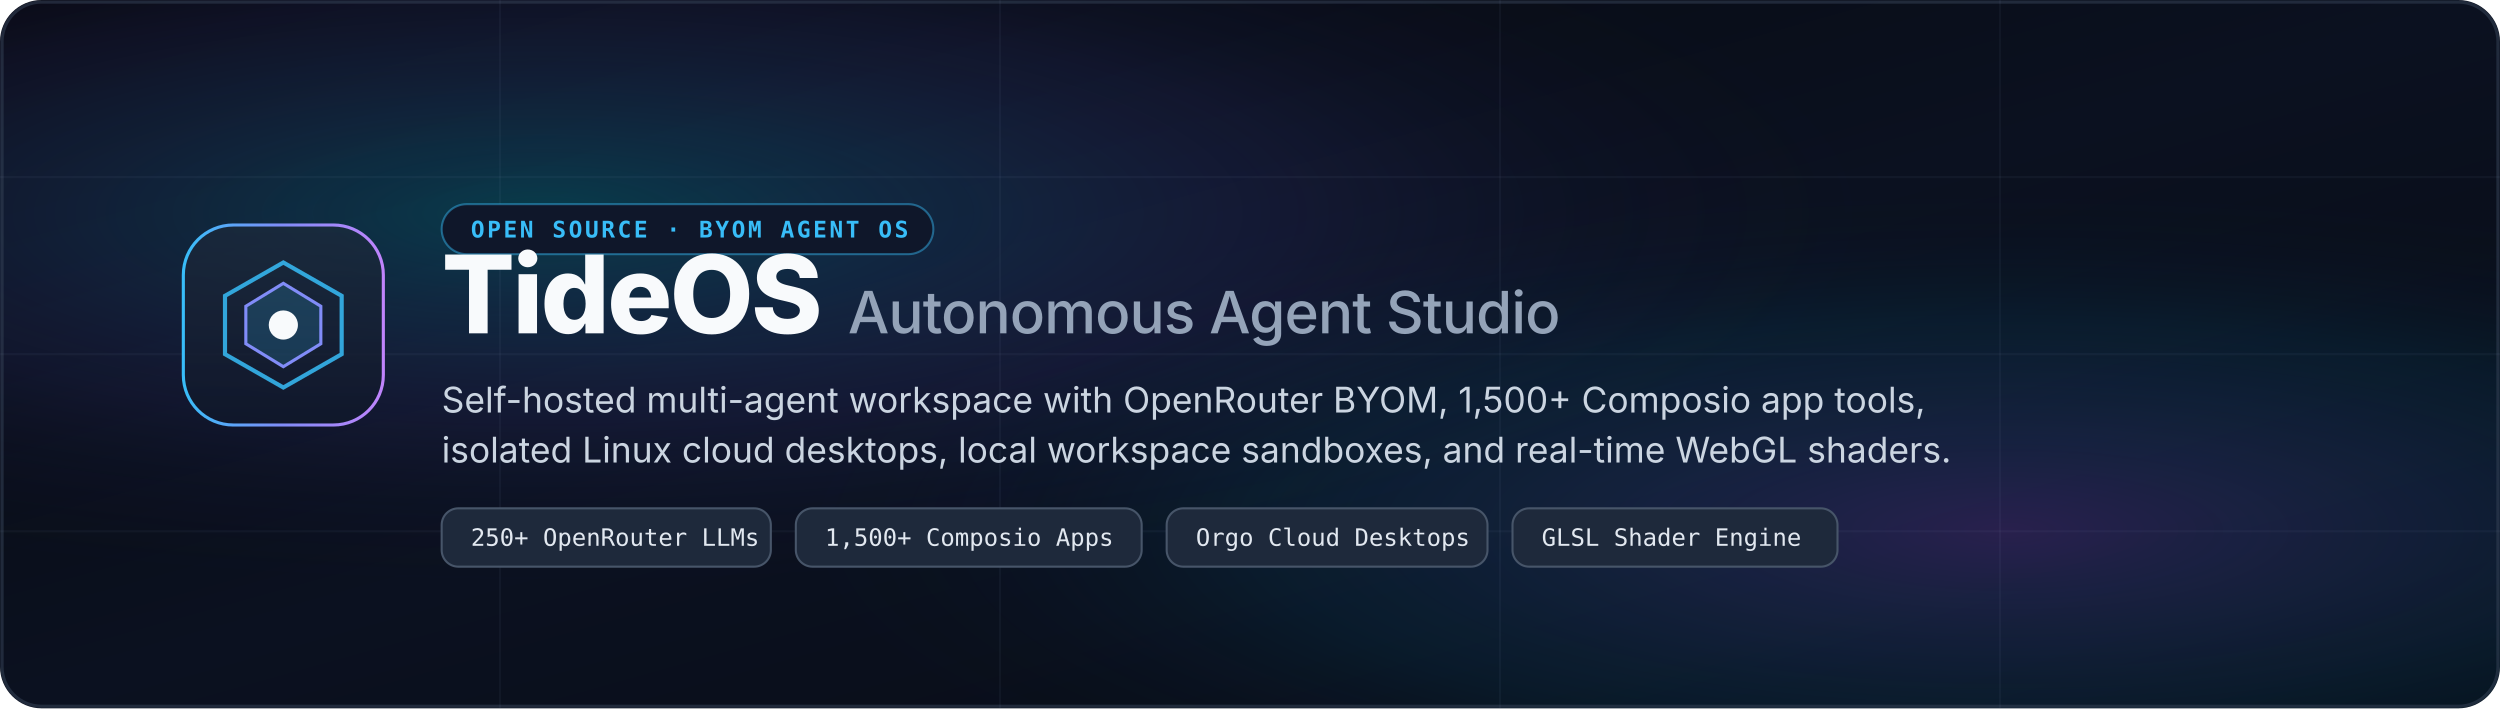
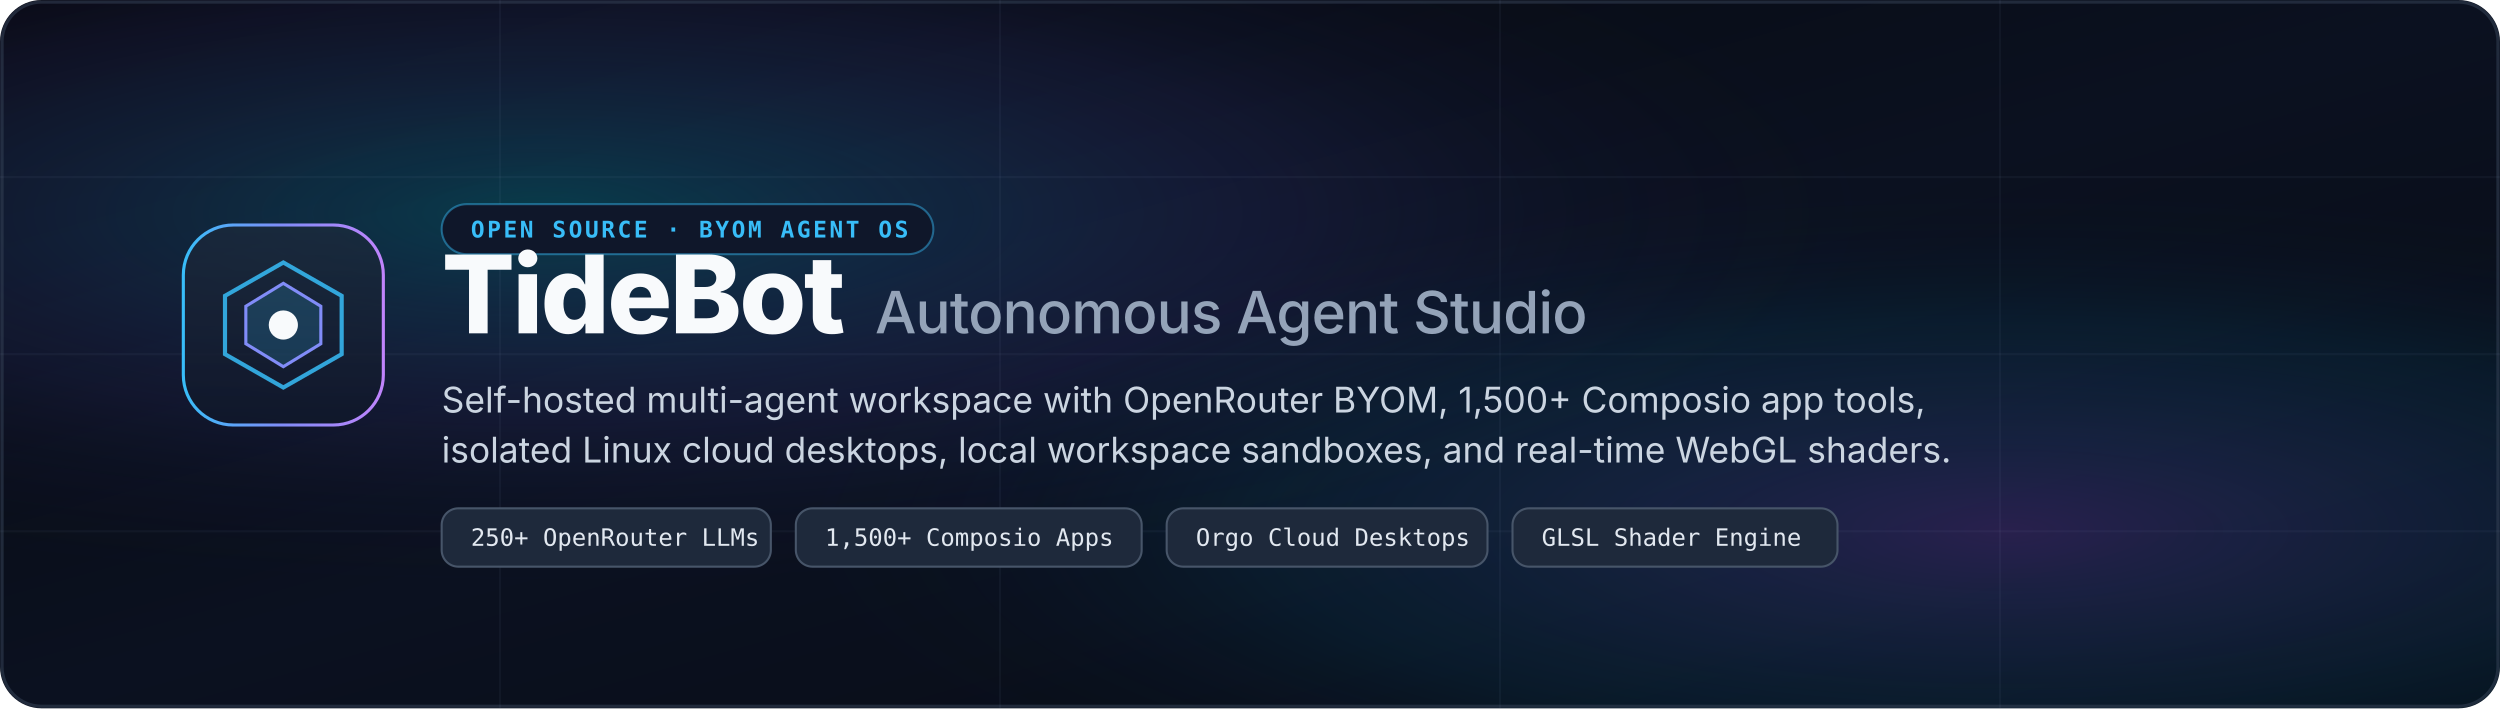
<svg xmlns="http://www.w3.org/2000/svg" viewBox="0 0 1200 340" width="100%" height="100%">
  <defs>
    <linearGradient id="bg" x1="0%" y1="0%" x2="100%" y2="100%">
      <stop offset="0%" stop-color="#05070B" />
      <stop offset="50%" stop-color="#0B1120" />
      <stop offset="100%" stop-color="#070A12" />
    </linearGradient>
    <radialGradient id="glow1" cx="22%" cy="30%" r="55%">
      <stop offset="0%" stop-color="#06B6D4" stop-opacity="0.28" />
      <stop offset="55%" stop-color="#6366F1" stop-opacity="0.10" />
      <stop offset="100%" stop-color="#05070B" stop-opacity="0" />
    </radialGradient>
    <radialGradient id="glow2" cx="80%" cy="75%" r="50%">
      <stop offset="0%" stop-color="#8B5CF6" stop-opacity="0.24" />
      <stop offset="60%" stop-color="#0EA5E9" stop-opacity="0.08" />
      <stop offset="100%" stop-color="#05070B" stop-opacity="0" />
    </radialGradient>
    <linearGradient id="accent" x1="0%" y1="0%" x2="100%" y2="0%">
      <stop offset="0%" stop-color="#38BDF8" />
      <stop offset="50%" stop-color="#818CF8" />
      <stop offset="100%" stop-color="#C084FC" />
    </linearGradient>
    <linearGradient id="cardGrad" x1="0%" y1="0%" x2="0%" y2="100%">
      <stop offset="0%" stop-color="#1E293B" stop-opacity="0.65" />
      <stop offset="100%" stop-color="#0F172A" stop-opacity="0.85" />
    </linearGradient>
  </defs>
  <rect width="1200" height="340" rx="20" fill="url(#bg)" />
  <rect width="1200" height="340" rx="20" fill="url(#glow1)" />
  <rect width="1200" height="340" rx="20" fill="url(#glow2)" />
  <rect x="1" y="1" width="1198" height="338" rx="19" fill="none" stroke="#334155" stroke-opacity="0.55" stroke-width="1.5" />
  <g stroke="#94A3B8" stroke-opacity="0.06" stroke-width="1">
    <line x1="0" y1="85" x2="1200" y2="85" />
    <line x1="0" y1="170" x2="1200" y2="170" />
    <line x1="0" y1="255" x2="1200" y2="255" />
    <line x1="240" y1="0" x2="240" y2="340" />
    <line x1="480" y1="0" x2="480" y2="340" />
    <line x1="720" y1="0" x2="720" y2="340" />
    <line x1="960" y1="0" x2="960" y2="340" />
  </g>
  <g transform="translate(88, 108)">
    <rect x="0" y="0" width="96" height="96" rx="24" fill="url(#cardGrad)" stroke="url(#accent)" stroke-width="1.5" />
    <polygon points="48,18 76,34 76,62 48,78 20,62 20,34" fill="none" stroke="#38BDF8" stroke-width="2" stroke-opacity="0.85" />
    <polygon points="48,28 66,39 66,57 48,68 30,57 30,39" fill="#38BDF8" fill-opacity="0.18" stroke="#818CF8" stroke-width="1.5" />
    <circle cx="48" cy="48" r="7" fill="#F8FAFC" />
  </g>
  <g transform="translate(212, 126)">
    <rect x="0" y="-28" width="236" height="24" rx="12" fill="#0F172A" stroke="#38BDF8" stroke-opacity="0.45" stroke-width="1" />
    <text x="14" y="-12" font-family="ui-monospace, SFMono-Regular, Menlo, monospace" font-size="11" font-weight="600" fill="#38BDF8" letter-spacing="1.2">OPEN SOURCE · BYOM AGENT OS</text>
-     <text x="0" y="34" font-family="Inter, -apple-system, BlinkMacSystemFont, sans-serif" font-size="52" font-weight="800" fill="#F8FAFC" letter-spacing="-1.2">TideOS</text>
-     <text x="195" y="34" font-family="Inter, -apple-system, BlinkMacSystemFont, sans-serif" font-size="28" font-weight="500" fill="#94A3B8" letter-spacing="-0.4">Autonomous Agent Studio</text>
+     <text x="0" y="34" font-family="Inter, -apple-system, BlinkMacSystemFont, sans-serif" font-size="52" font-weight="800" fill="#F8FAFC" letter-spacing="-1.2">TideBot</text>
+     <text x="208" y="34" font-family="Inter, -apple-system, BlinkMacSystemFont, sans-serif" font-size="28" font-weight="500" fill="#94A3B8" letter-spacing="-0.4">Autonomous Agent Studio</text>
    <text x="0" y="72" font-family="Inter, -apple-system, BlinkMacSystemFont, sans-serif" font-size="17" fill="#CBD5E1">
      Self-hosted multi-agent workspace with OpenRouter BYOM, 1,500+ Composio app tools,
    </text>
    <text x="0" y="96" font-family="Inter, -apple-system, BlinkMacSystemFont, sans-serif" font-size="17" fill="#CBD5E1">
      isolated Linux cloud desktops, local workspace sandboxes, and real-time WebGL shaders.
    </text>
    <g transform="translate(0, 118)" font-family="ui-monospace, SFMono-Regular, Menlo, monospace" font-size="11.5" fill="#E2E8F0">
      <rect x="0" y="0" width="158" height="28" rx="8" fill="#1E293B" stroke="#475569" stroke-width="1" />
      <text x="14" y="18">250+ OpenRouter LLMs</text>
      <rect x="170" y="0" width="166" height="28" rx="8" fill="#1E293B" stroke="#475569" stroke-width="1" />
      <text x="184" y="18">1,500+ Composio Apps</text>
      <rect x="348" y="0" width="154" height="28" rx="8" fill="#1E293B" stroke="#475569" stroke-width="1" />
      <text x="362" y="18">Orgo Cloud Desktops</text>
      <rect x="514" y="0" width="156" height="28" rx="8" fill="#1E293B" stroke="#475569" stroke-width="1" />
      <text x="528" y="18">GLSL Shader Engine</text>
    </g>
  </g>
</svg>
